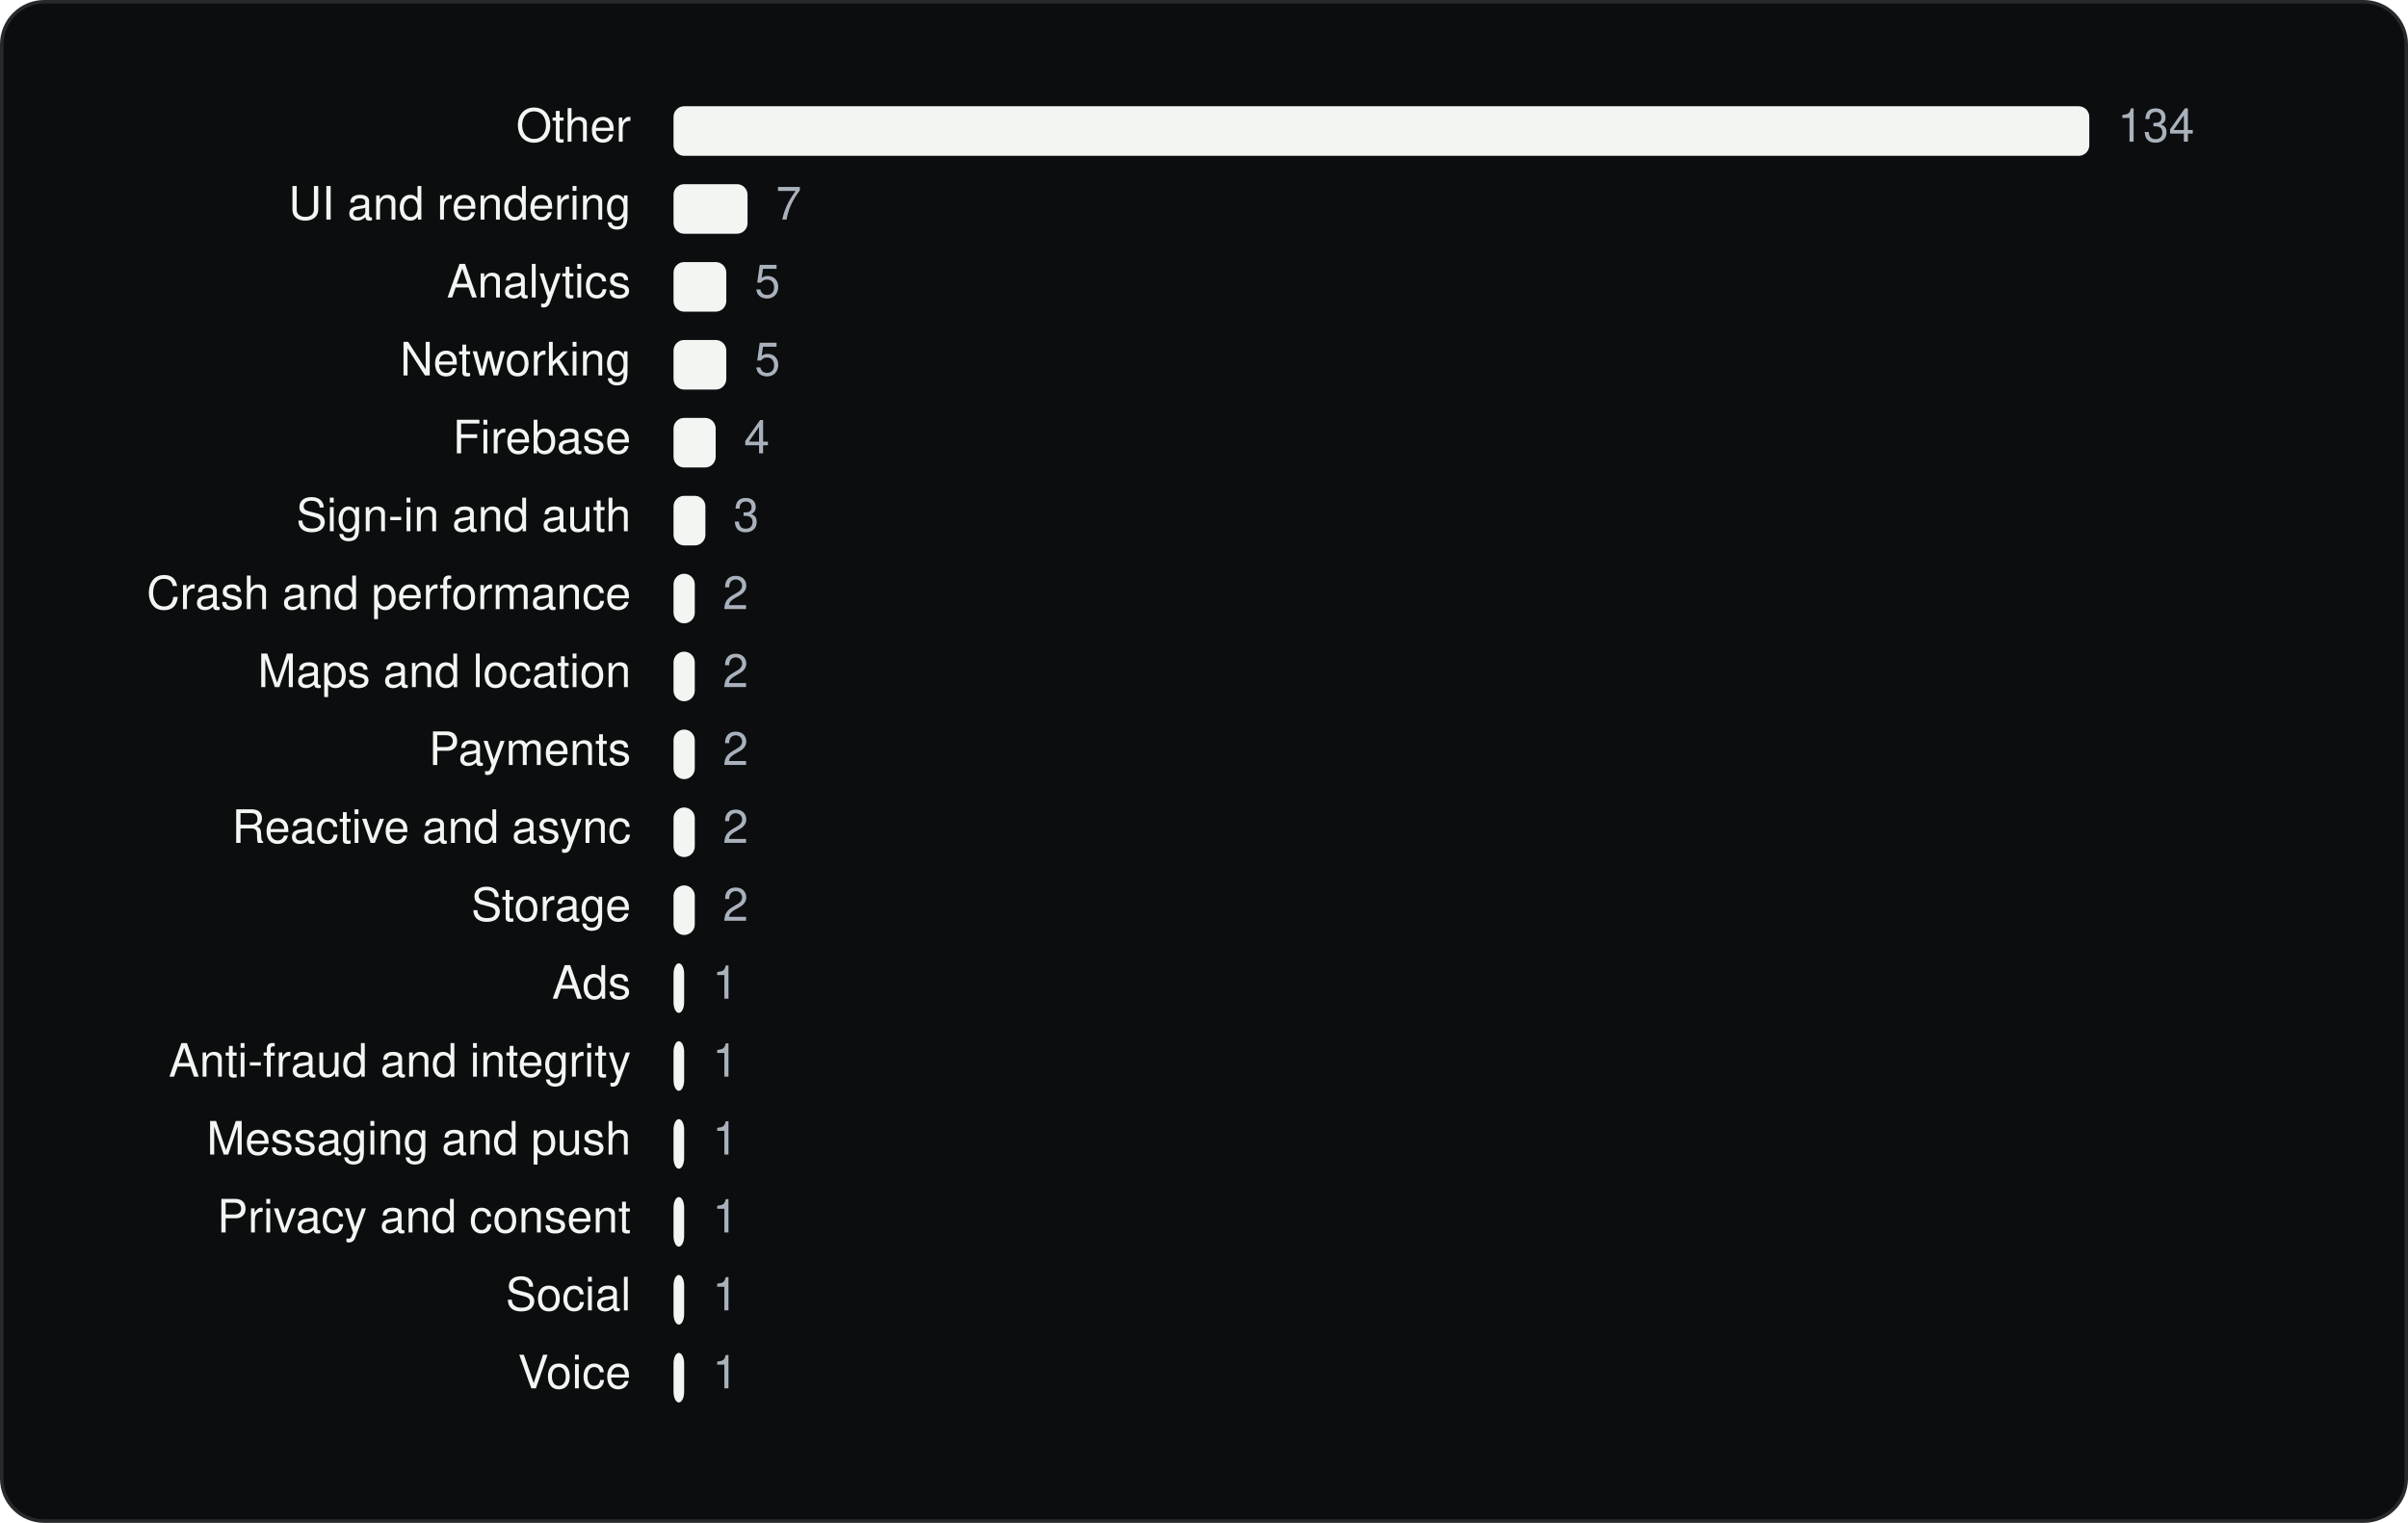
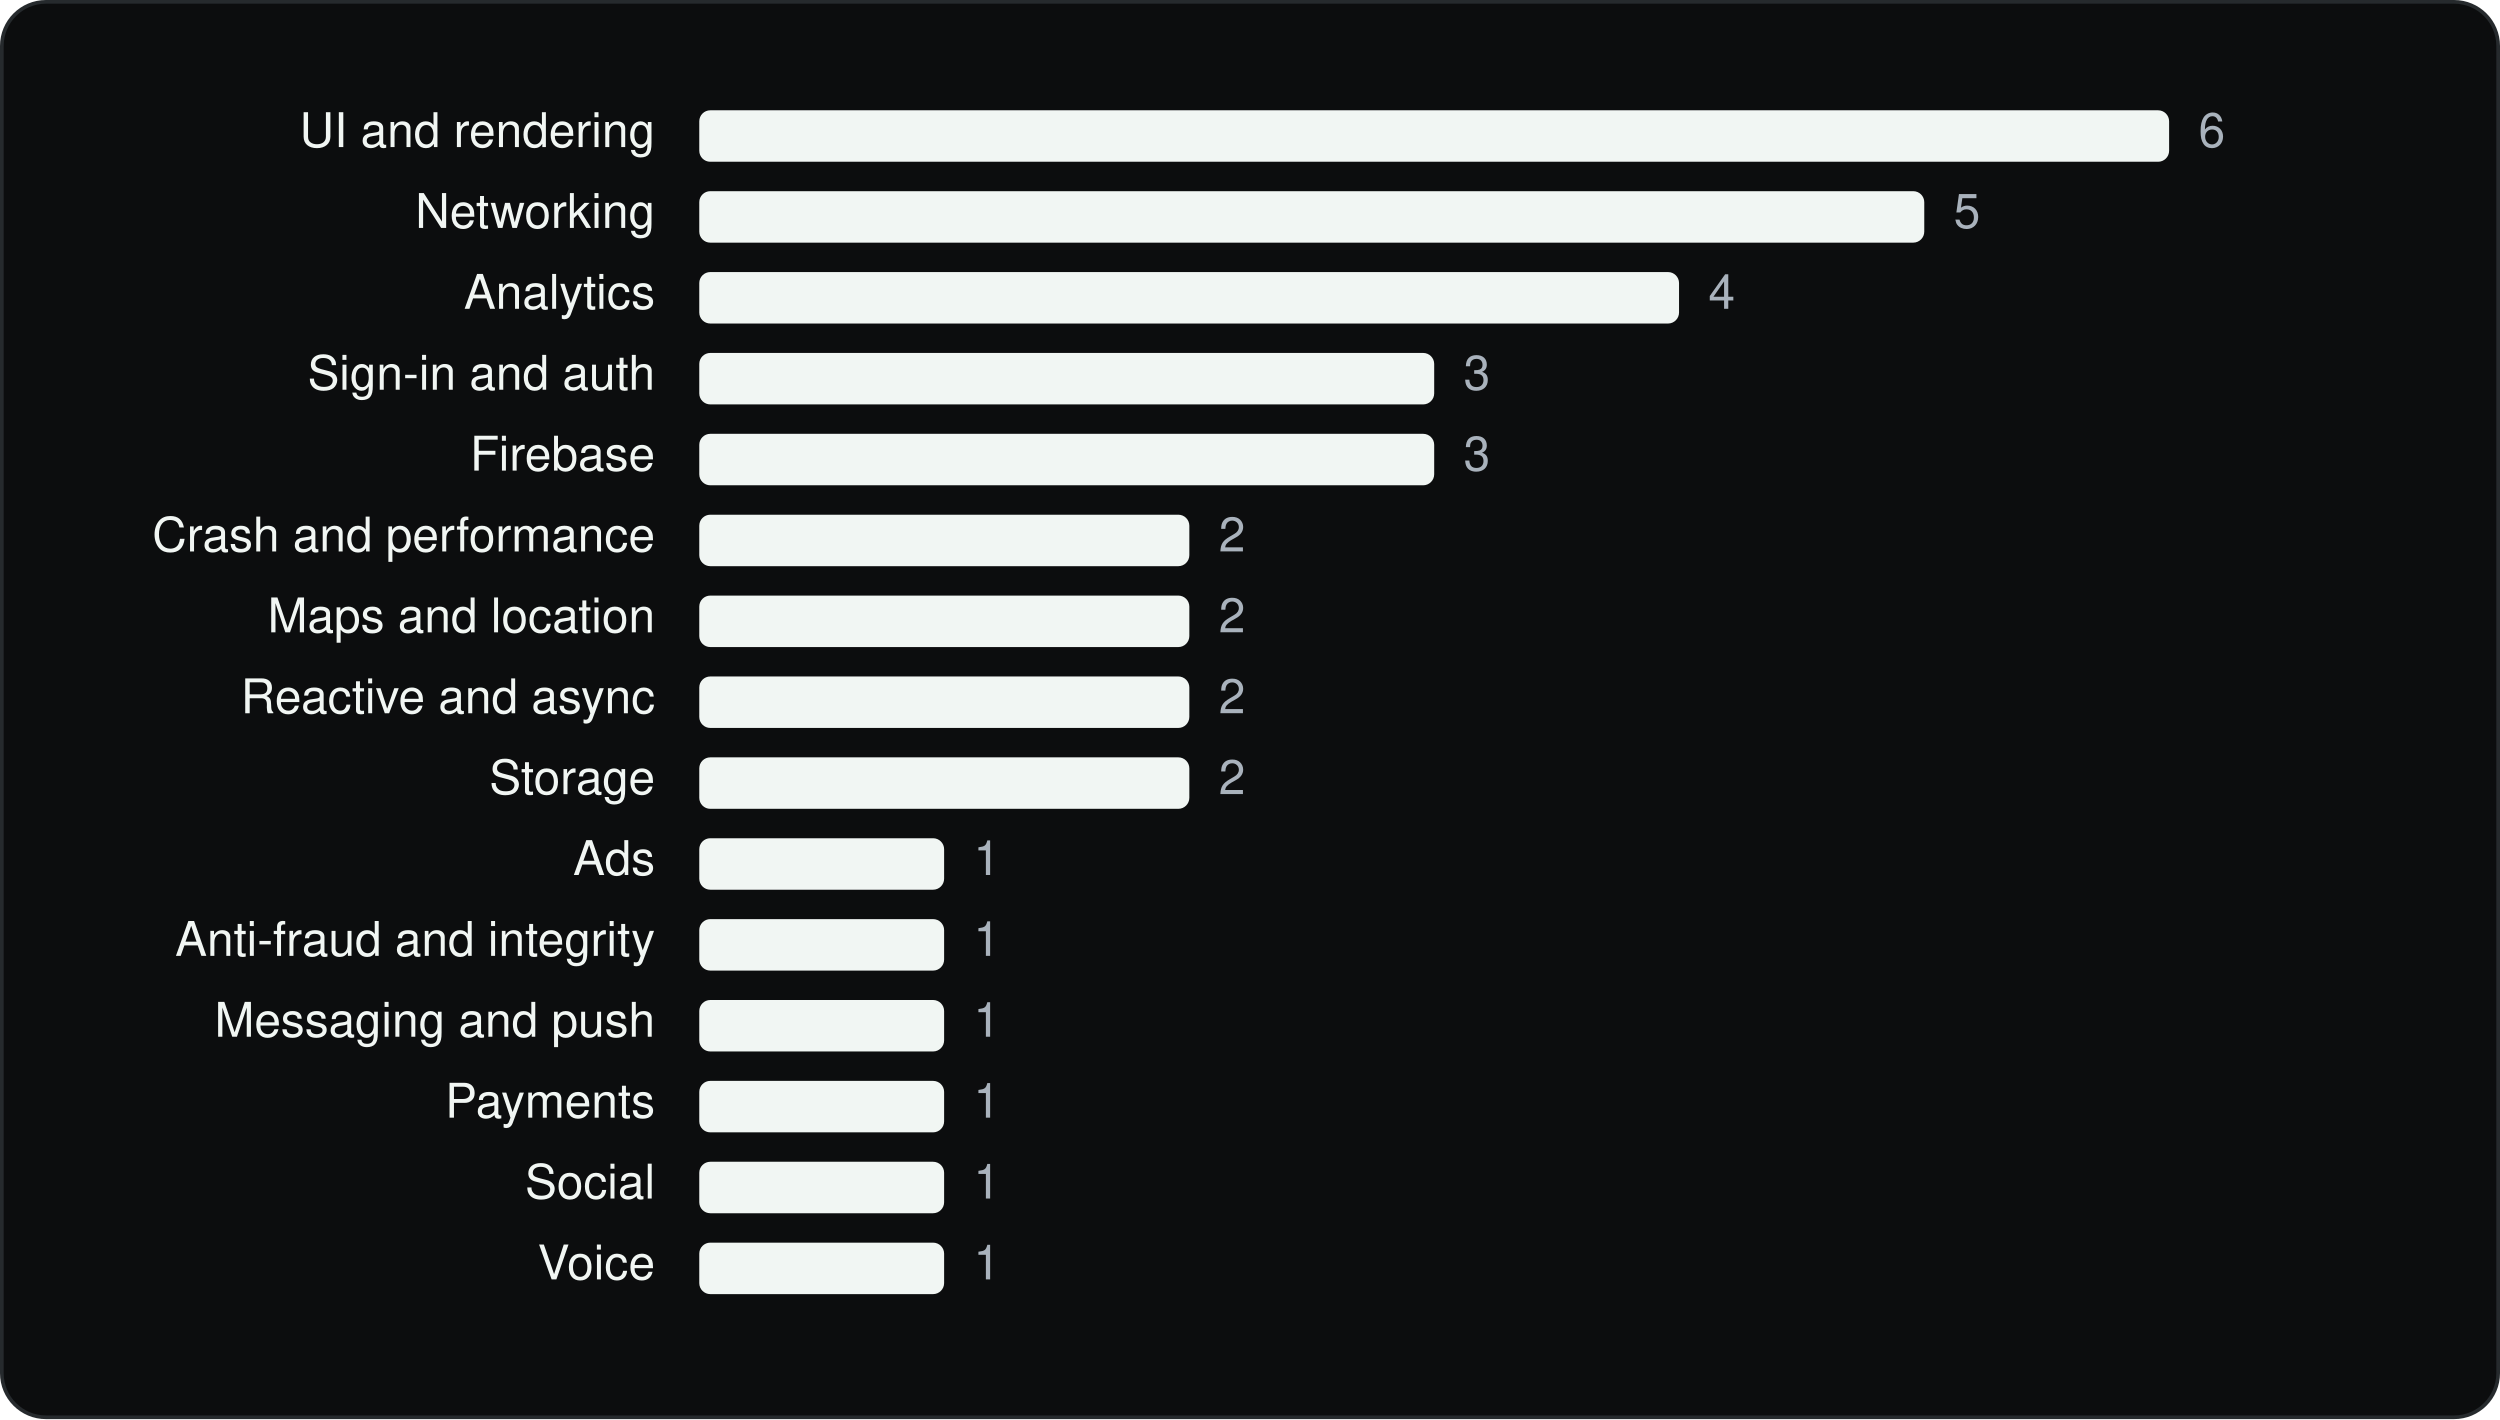
- <svg xmlns="http://www.w3.org/2000/svg" viewBox="0 0 680 430" width="680" height="430" role="img" aria-label="行吟信息科技(上海)有限公司 SDKs by category" font-family="Geist, -apple-system, BlinkMacSystemFont, 'Segoe UI', Helvetica, Arial, sans-serif">
-   <rect x="0.5" y="0.5" width="679" height="429" rx="12" fill="#0C0D0E" stroke="#262A2D" />
+ <svg xmlns="http://www.w3.org/2000/svg" viewBox="0 0 680 386" width="680" height="386" role="img" aria-label="行吟信息科技(上海)有限公司 SDKs by category" font-family="Geist, -apple-system, BlinkMacSystemFont, 'Segoe UI', Helvetica, Arial, sans-serif">
+   <rect x="0.5" y="0.5" width="679" height="385" rx="12" fill="#0C0D0E" stroke="#262A2D" />
  <g transform="translate(20 20)">
-     <text x="158.18" y="20" font-size="13" text-anchor="end" fill="#F1F6F3">Other</text>
+     <text x="158.18" y="20" font-size="13" text-anchor="end" fill="#F1F6F3">UI and rendering</text>
    <rect x="170.2" y="10" width="399.8" height="14" rx="3" fill="#F1F6F3" />
-     <text x="578.0" y="20" font-size="13" fill="#A9B2BC">134</text>
-     <text x="158.18" y="42" font-size="13" text-anchor="end" fill="#F1F6F3">UI and rendering</text>
-     <rect x="170.2" y="32" width="20.9" height="14" rx="3" fill="#F1F6F3" />
-     <text x="199.1" y="42" font-size="13" fill="#A9B2BC">7</text>
+     <text x="578.0" y="20" font-size="13" fill="#A9B2BC">6</text>
+     <text x="158.18" y="42" font-size="13" text-anchor="end" fill="#F1F6F3">Networking</text>
+     <rect x="170.2" y="32" width="333.2" height="14" rx="3" fill="#F1F6F3" />
+     <text x="511.4" y="42" font-size="13" fill="#A9B2BC">5</text>
    <text x="158.18" y="64" font-size="13" text-anchor="end" fill="#F1F6F3">Analytics</text>
-     <rect x="170.2" y="54" width="14.9" height="14" rx="3" fill="#F1F6F3" />
-     <text x="193.1" y="64" font-size="13" fill="#A9B2BC">5</text>
-     <text x="158.18" y="86" font-size="13" text-anchor="end" fill="#F1F6F3">Networking</text>
-     <rect x="170.2" y="76" width="14.9" height="14" rx="3" fill="#F1F6F3" />
-     <text x="193.1" y="86" font-size="13" fill="#A9B2BC">5</text>
+     <rect x="170.2" y="54" width="266.5" height="14" rx="3" fill="#F1F6F3" />
+     <text x="444.7" y="64" font-size="13" fill="#A9B2BC">4</text>
+     <text x="158.18" y="86" font-size="13" text-anchor="end" fill="#F1F6F3">Sign-in and auth</text>
+     <rect x="170.2" y="76" width="199.9" height="14" rx="3" fill="#F1F6F3" />
+     <text x="378.1" y="86" font-size="13" fill="#A9B2BC">3</text>
    <text x="158.18" y="108" font-size="13" text-anchor="end" fill="#F1F6F3">Firebase</text>
-     <rect x="170.2" y="98" width="11.9" height="14" rx="3" fill="#F1F6F3" />
-     <text x="190.1" y="108" font-size="13" fill="#A9B2BC">4</text>
-     <text x="158.18" y="130" font-size="13" text-anchor="end" fill="#F1F6F3">Sign-in and auth</text>
-     <rect x="170.2" y="120" width="9.0" height="14" rx="3" fill="#F1F6F3" />
-     <text x="187.1" y="130" font-size="13" fill="#A9B2BC">3</text>
-     <text x="158.18" y="152" font-size="13" text-anchor="end" fill="#F1F6F3">Crash and performance</text>
-     <rect x="170.2" y="142" width="6.0" height="14" rx="3" fill="#F1F6F3" />
-     <text x="184.1" y="152" font-size="13" fill="#A9B2BC">2</text>
-     <text x="158.18" y="174" font-size="13" text-anchor="end" fill="#F1F6F3">Maps and location</text>
-     <rect x="170.2" y="164" width="6.0" height="14" rx="3" fill="#F1F6F3" />
-     <text x="184.1" y="174" font-size="13" fill="#A9B2BC">2</text>
-     <text x="158.18" y="196" font-size="13" text-anchor="end" fill="#F1F6F3">Payments</text>
-     <rect x="170.2" y="186" width="6.0" height="14" rx="3" fill="#F1F6F3" />
-     <text x="184.1" y="196" font-size="13" fill="#A9B2BC">2</text>
-     <text x="158.18" y="218" font-size="13" text-anchor="end" fill="#F1F6F3">Reactive and async</text>
-     <rect x="170.2" y="208" width="6.0" height="14" rx="3" fill="#F1F6F3" />
-     <text x="184.1" y="218" font-size="13" fill="#A9B2BC">2</text>
-     <text x="158.18" y="240" font-size="13" text-anchor="end" fill="#F1F6F3">Storage</text>
-     <rect x="170.2" y="230" width="6.0" height="14" rx="3" fill="#F1F6F3" />
-     <text x="184.1" y="240" font-size="13" fill="#A9B2BC">2</text>
-     <text x="158.18" y="262" font-size="13" text-anchor="end" fill="#F1F6F3">Ads</text>
-     <rect x="170.2" y="252" width="3.0" height="14" rx="3" fill="#F1F6F3" />
-     <text x="181.2" y="262" font-size="13" fill="#A9B2BC">1</text>
-     <text x="158.18" y="284" font-size="13" text-anchor="end" fill="#F1F6F3">Anti-fraud and integrity</text>
-     <rect x="170.2" y="274" width="3.0" height="14" rx="3" fill="#F1F6F3" />
-     <text x="181.2" y="284" font-size="13" fill="#A9B2BC">1</text>
-     <text x="158.18" y="306" font-size="13" text-anchor="end" fill="#F1F6F3">Messaging and push</text>
-     <rect x="170.2" y="296" width="3.0" height="14" rx="3" fill="#F1F6F3" />
-     <text x="181.2" y="306" font-size="13" fill="#A9B2BC">1</text>
-     <text x="158.18" y="328" font-size="13" text-anchor="end" fill="#F1F6F3">Privacy and consent</text>
-     <rect x="170.2" y="318" width="3.0" height="14" rx="3" fill="#F1F6F3" />
-     <text x="181.2" y="328" font-size="13" fill="#A9B2BC">1</text>
-     <text x="158.18" y="350" font-size="13" text-anchor="end" fill="#F1F6F3">Social</text>
-     <rect x="170.2" y="340" width="3.0" height="14" rx="3" fill="#F1F6F3" />
-     <text x="181.2" y="350" font-size="13" fill="#A9B2BC">1</text>
-     <text x="158.18" y="372" font-size="13" text-anchor="end" fill="#F1F6F3">Voice</text>
-     <rect x="170.2" y="362" width="3.0" height="14" rx="3" fill="#F1F6F3" />
-     <text x="181.2" y="372" font-size="13" fill="#A9B2BC">1</text>
+     <rect x="170.2" y="98" width="199.9" height="14" rx="3" fill="#F1F6F3" />
+     <text x="378.1" y="108" font-size="13" fill="#A9B2BC">3</text>
+     <text x="158.18" y="130" font-size="13" text-anchor="end" fill="#F1F6F3">Crash and performance</text>
+     <rect x="170.2" y="120" width="133.3" height="14" rx="3" fill="#F1F6F3" />
+     <text x="311.5" y="130" font-size="13" fill="#A9B2BC">2</text>
+     <text x="158.18" y="152" font-size="13" text-anchor="end" fill="#F1F6F3">Maps and location</text>
+     <rect x="170.2" y="142" width="133.3" height="14" rx="3" fill="#F1F6F3" />
+     <text x="311.5" y="152" font-size="13" fill="#A9B2BC">2</text>
+     <text x="158.18" y="174" font-size="13" text-anchor="end" fill="#F1F6F3">Reactive and async</text>
+     <rect x="170.2" y="164" width="133.3" height="14" rx="3" fill="#F1F6F3" />
+     <text x="311.5" y="174" font-size="13" fill="#A9B2BC">2</text>
+     <text x="158.18" y="196" font-size="13" text-anchor="end" fill="#F1F6F3">Storage</text>
+     <rect x="170.2" y="186" width="133.3" height="14" rx="3" fill="#F1F6F3" />
+     <text x="311.5" y="196" font-size="13" fill="#A9B2BC">2</text>
+     <text x="158.18" y="218" font-size="13" text-anchor="end" fill="#F1F6F3">Ads</text>
+     <rect x="170.2" y="208" width="66.6" height="14" rx="3" fill="#F1F6F3" />
+     <text x="244.8" y="218" font-size="13" fill="#A9B2BC">1</text>
+     <text x="158.18" y="240" font-size="13" text-anchor="end" fill="#F1F6F3">Anti-fraud and integrity</text>
+     <rect x="170.2" y="230" width="66.6" height="14" rx="3" fill="#F1F6F3" />
+     <text x="244.8" y="240" font-size="13" fill="#A9B2BC">1</text>
+     <text x="158.18" y="262" font-size="13" text-anchor="end" fill="#F1F6F3">Messaging and push</text>
+     <rect x="170.2" y="252" width="66.6" height="14" rx="3" fill="#F1F6F3" />
+     <text x="244.8" y="262" font-size="13" fill="#A9B2BC">1</text>
+     <text x="158.18" y="284" font-size="13" text-anchor="end" fill="#F1F6F3">Payments</text>
+     <rect x="170.2" y="274" width="66.6" height="14" rx="3" fill="#F1F6F3" />
+     <text x="244.8" y="284" font-size="13" fill="#A9B2BC">1</text>
+     <text x="158.18" y="306" font-size="13" text-anchor="end" fill="#F1F6F3">Social</text>
+     <rect x="170.2" y="296" width="66.6" height="14" rx="3" fill="#F1F6F3" />
+     <text x="244.8" y="306" font-size="13" fill="#A9B2BC">1</text>
+     <text x="158.18" y="328" font-size="13" text-anchor="end" fill="#F1F6F3">Voice</text>
+     <rect x="170.2" y="318" width="66.6" height="14" rx="3" fill="#F1F6F3" />
+     <text x="244.8" y="328" font-size="13" fill="#A9B2BC">1</text>
  </g>
</svg>
